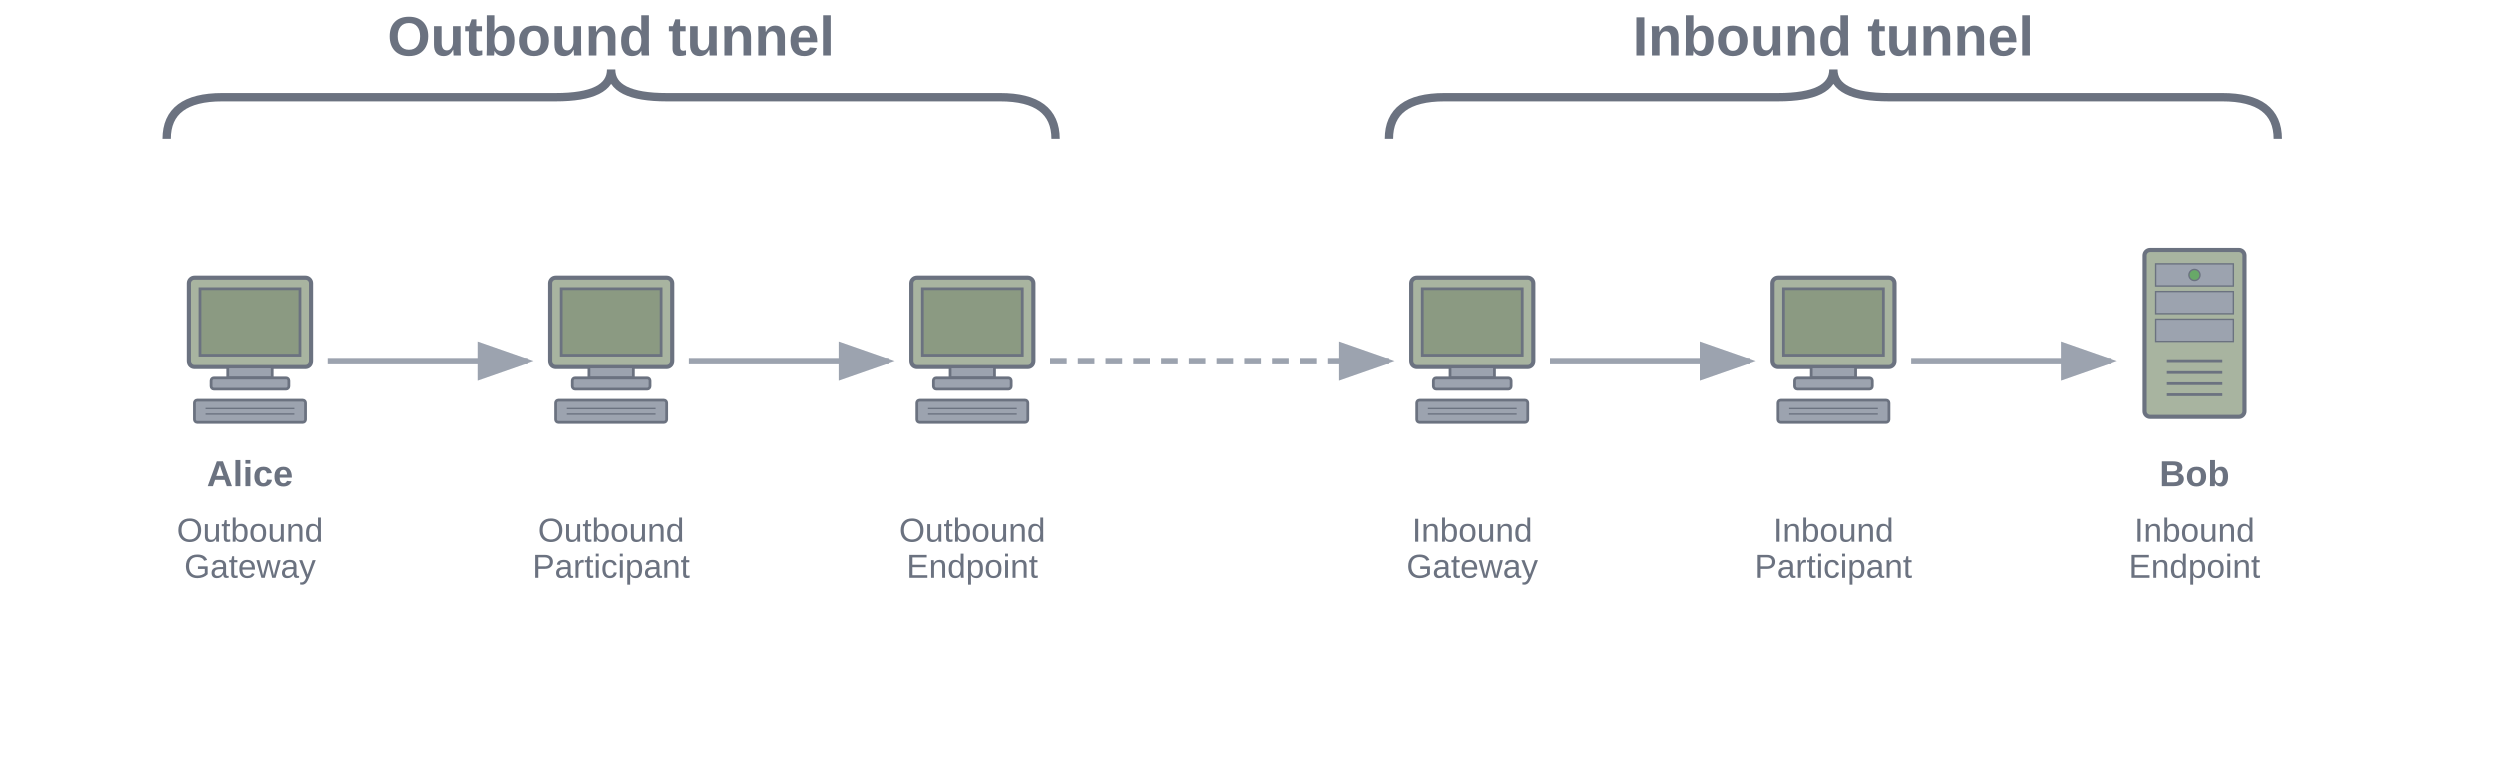
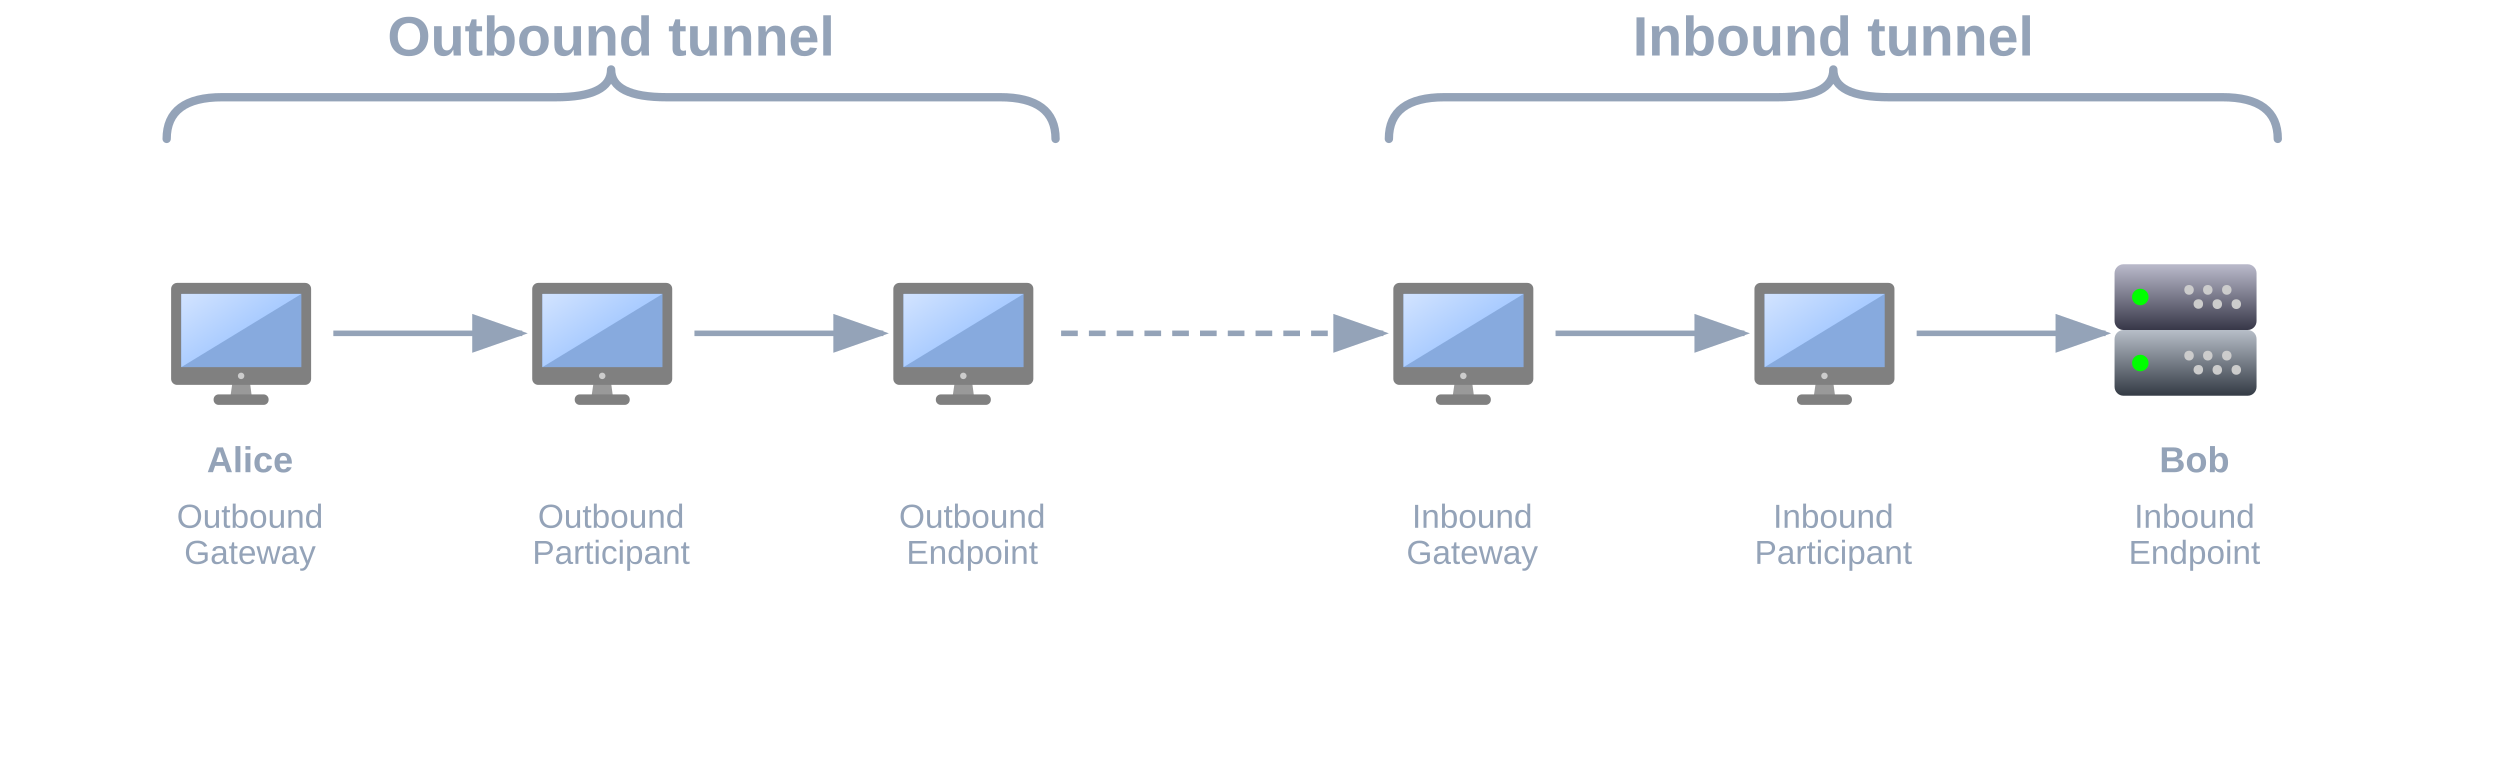
<svg xmlns="http://www.w3.org/2000/svg" viewBox="0 0 900 280">
  <defs>
    <style>
-       .title { font-family: Arial, sans-serif; font-size: 20px; font-weight: bold; fill: #6b7280; text-anchor: middle; }
-       .label { font-family: Arial, sans-serif; font-size: 12px; fill: #6b7280; text-anchor: middle; }
-       .name { font-family: Arial, sans-serif; font-size: 13px; fill: #6b7280; text-anchor: middle; font-weight: bold; }
-       .brace { fill: none; stroke: #6b7280; stroke-width: 3; }
-       .arrow { fill: none; stroke: #9ca3af; stroke-width: 2; }
-       .dashed-arrow { fill: none; stroke: #9ca3af; stroke-width: 2; stroke-dasharray: 6,4; }
+       .title { font-family: Arial, sans-serif; font-size: 20px; font-weight: bold; fill: #94a3b8; text-anchor: middle; }
+       .label { font-family: Arial, sans-serif; font-size: 12px; fill: #94a3b8; text-anchor: middle; }
+       .name { font-family: Arial, sans-serif; font-size: 13px; fill: #94a3b8; text-anchor: middle; font-weight: bold; }
+       .brace { fill: none; stroke: #94a3b8; stroke-width: 3; stroke-linecap: round; stroke-linejoin: round; }
+       .arrow { fill: none; stroke: #94a3b8; stroke-width: 2; }
+       .dashed-arrow { fill: none; stroke: #94a3b8; stroke-width: 2; stroke-dasharray: 6,4; }
    </style>
-     <g id="computer">
-       <rect x="-22" y="-30" width="44" height="32" rx="2" fill="#a8b4a0" stroke="#6b7280" stroke-width="1.5" />
-       <rect x="-18" y="-26" width="36" height="24" fill="#8b9a82" stroke="#6b7280" stroke-width="1" />
-       <rect x="-8" y="2" width="16" height="4" fill="#9ca3af" stroke="#6b7280" stroke-width="1" />
-       <rect x="-14" y="6" width="28" height="4" rx="1" fill="#9ca3af" stroke="#6b7280" stroke-width="1" />
-       <rect x="-20" y="14" width="40" height="8" rx="1" fill="#9ca3af" stroke="#6b7280" stroke-width="1" />
-       <line x1="-16" y1="17" x2="16" y2="17" stroke="#6b7280" stroke-width="0.5" />
-       <line x1="-16" y1="19" x2="16" y2="19" stroke="#6b7280" stroke-width="0.5" />
+     <linearGradient id="client-grad" x1="7.8" x2="23.1" y1="10.4" y2="33.3" gradientUnits="userSpaceOnUse">
+       <stop offset="0" stop-color="#d5e5ff" />
+       <stop offset="1" stop-color="#acf" />
+     </linearGradient>
+     <g id="client">
+       <path fill="#999" d="M35.2 44.9l1 7.6h-8.4l1.1-7.6z" />
+       <path fill="gray" d="M60 46c0 1.3-1.1 2.4-2.4 2.4H6.4A2.4 2.4 0 014 46V10c0-1.3 1.1-2.4 2.4-2.4h51.2c1.3 0 2.4 1 2.4 2.4zM23 52.2h18a2 2 45 012 2v.2a2 2 135 01-2 2H23a2 2 45 01-2-2v-.2a2 2 135 012-2z" />
+       <circle cx="32" cy="44.8" r="1.3" fill="#ccc" />
+       <path fill="#87aade" d="M8.1 12v29.3h48V12z" />
+       <path fill="url(#client-grad)" d="M7.5 12.5v29l49-29z" transform="matrix(.98 0 0 1.01 .7 -.6)" />
    </g>
+     <linearGradient id="server-grad-b" x1="27.2" x2="27.2" y1="6.3" y2="32" gradientUnits="userSpaceOnUse">
+       <stop offset="0" stop-color="#b7b7c8" />
+       <stop offset="1" stop-color="#373748" />
+     </linearGradient>
+     <linearGradient id="server-grad-a" x1="32.8" x2="32.8" y1="32" y2="57.6" gradientUnits="userSpaceOnUse">
+       <stop offset="0" stop-color="#b7bec8" />
+       <stop offset="1" stop-color="#373e48" />
+     </linearGradient>
+     <path id="server-dot" d="M50.4 42.2c0 1.2-.8 2-1.9 2s-1.9-.8-1.9-2 .8-1.9 1.9-1.9 1.9.8 1.9 2" />
    <g id="server">
-       <rect x="-18" y="-35" width="36" height="60" rx="2" fill="#a8b4a0" stroke="#6b7280" stroke-width="1.5" />
-       <rect x="-14" y="-30" width="28" height="8" fill="#9ca3af" stroke="#6b7280" stroke-width="0.5" />
-       <rect x="-14" y="-20" width="28" height="8" fill="#9ca3af" stroke="#6b7280" stroke-width="0.5" />
-       <rect x="-14" y="-10" width="28" height="8" fill="#9ca3af" stroke="#6b7280" stroke-width="0.5" />
-       <line x1="-10" y1="5" x2="10" y2="5" stroke="#6b7280" stroke-width="1" />
-       <line x1="-10" y1="9" x2="10" y2="9" stroke="#6b7280" stroke-width="1" />
-       <line x1="-10" y1="13" x2="10" y2="13" stroke="#6b7280" stroke-width="1" />
-       <line x1="-10" y1="17" x2="10" y2="17" stroke="#6b7280" stroke-width="1" />
-       <circle cx="0" cy="-26" r="2" fill="#68a868" stroke="#6b7280" stroke-width="0.5" />
+       <path fill="url(#server-grad-a)" d="M56.8 58.3H7.2c-2 0-3.6-1.6-3.6-3.6V35.6c0-2 1.6-3.6 3.6-3.6h49.6c2 0 3.6 1.6 3.6 3.6v19.1c0 2-1.6 3.6-3.6 3.6" />
+       <path fill="url(#server-grad-b)" d="M56.8 32H7.2c-2 0-3.6-1.6-3.6-3.6V9.3c0-2 1.6-3.6 3.6-3.6h49.6c2 0 3.6 1.6 3.6 3.6v19.1c0 2-1.6 3.6-3.6 3.6" />
+       <g fill="#ccc">
+         <use href="#server-dot" />
+         <use href="#server-dot" x="-7.6" />
+         <use href="#server-dot" x="3.8" y="5.7" />
+         <use href="#server-dot" x="-3.8" y="5.7" />
+         <use href="#server-dot" x="-15.1" />
+         <path d="M39 47.9c0 1.1-.7 1.9-1.9 1.9-1 0-1.9-.8-1.9-1.9s.8-1.9 2-1.9 1.8.8 1.8 1.9" />
+         <use href="#server-dot" y="-26.3" />
+         <use href="#server-dot" x="-7.6" y="-26.3" />
+         <use href="#server-dot" x="3.8" y="-20.6" />
+         <use href="#server-dot" x="-3.8" y="-20.6" />
+         <use href="#server-dot" x="-15.1" y="-26.3" />
+         <path d="M39 21.6c0 1.1-.7 1.9-1.9 1.9-1 0-1.9-.8-1.9-1.9s.8-1.9 2-1.9 1.8.8 1.8 1.9" />
+       </g>
+       <g fill="#0f0">
+         <circle cx="13.9" cy="45.2" r="3.3" />
+         <circle cx="13.9" cy="18.8" r="3.3" />
+       </g>
    </g>
    <marker id="arrowhead" markerWidth="10" markerHeight="7" refX="9" refY="3.5" orient="auto">
-       <polygon points="0 0, 10 3.5, 0 7" fill="#9ca3af" />
+       <polygon points="0 0, 10 3.5, 0 7" fill="#94a3b8" />
    </marker>
  </defs>
  <path class="brace" d="M 60 50 Q 60 35, 80 35 L 200 35 Q 220 35, 220 25 Q 220 35, 240 35 L 360 35 Q 380 35, 380 50" />
  <path class="brace" d="M 500 50 Q 500 35, 520 35 L 640 35 Q 660 35, 660 25 Q 660 35, 680 35 L 800 35 Q 820 35, 820 50" />
  <text x="220" y="20" class="title">Outbound tunnel</text>
  <text x="660" y="20" class="title">Inbound tunnel</text>
-   <g transform="translate(90, 130)">
-     <use href="#computer" />
+   <g transform="translate(58, 95) scale(0.9)">
+     <use href="#client" />
  </g>
-   <text x="90" y="175" class="name">Alice</text>
-   <text x="90" y="195" class="label">Outbound</text>
-   <text x="90" y="208" class="label">Gateway</text>
-   <g transform="translate(220, 130)">
-     <use href="#computer" />
+   <text x="90" y="170" class="name">Alice</text>
+   <text x="90" y="190" class="label">Outbound</text>
+   <text x="90" y="203" class="label">Gateway</text>
+   <g transform="translate(188, 95) scale(0.9)">
+     <use href="#client" />
  </g>
-   <text x="220" y="195" class="label">Outbound</text>
-   <text x="220" y="208" class="label">Participant</text>
-   <g transform="translate(350, 130)">
-     <use href="#computer" />
+   <text x="220" y="190" class="label">Outbound</text>
+   <text x="220" y="203" class="label">Participant</text>
+   <g transform="translate(318, 95) scale(0.9)">
+     <use href="#client" />
  </g>
-   <text x="350" y="195" class="label">Outbound</text>
-   <text x="350" y="208" class="label">Endpoint</text>
-   <g transform="translate(530, 130)">
-     <use href="#computer" />
+   <text x="350" y="190" class="label">Outbound</text>
+   <text x="350" y="203" class="label">Endpoint</text>
+   <g transform="translate(498, 95) scale(0.9)">
+     <use href="#client" />
  </g>
-   <text x="530" y="195" class="label">Inbound</text>
-   <text x="530" y="208" class="label">Gateway</text>
-   <g transform="translate(660, 130)">
-     <use href="#computer" />
+   <text x="530" y="190" class="label">Inbound</text>
+   <text x="530" y="203" class="label">Gateway</text>
+   <g transform="translate(628, 95) scale(0.9)">
+     <use href="#client" />
  </g>
-   <text x="660" y="195" class="label">Inbound</text>
-   <text x="660" y="208" class="label">Participant</text>
-   <g transform="translate(790, 125)">
+   <text x="660" y="190" class="label">Inbound</text>
+   <text x="660" y="203" class="label">Participant</text>
+   <g transform="translate(758, 90) scale(0.9)">
    <use href="#server" />
  </g>
-   <text x="790" y="175" class="name">Bob</text>
-   <text x="790" y="195" class="label">Inbound</text>
-   <text x="790" y="208" class="label">Endpoint</text>
-   <line x1="118" y1="130" x2="190" y2="130" class="arrow" marker-end="url(#arrowhead)" />
-   <line x1="248" y1="130" x2="320" y2="130" class="arrow" marker-end="url(#arrowhead)" />
-   <line x1="378" y1="130" x2="500" y2="130" class="dashed-arrow" marker-end="url(#arrowhead)" />
-   <line x1="558" y1="130" x2="630" y2="130" class="arrow" marker-end="url(#arrowhead)" />
-   <line x1="688" y1="130" x2="760" y2="130" class="arrow" marker-end="url(#arrowhead)" />
+   <text x="790" y="170" class="name">Bob</text>
+   <text x="790" y="190" class="label">Inbound</text>
+   <text x="790" y="203" class="label">Endpoint</text>
+   <line x1="120" y1="120" x2="188" y2="120" class="arrow" marker-end="url(#arrowhead)" />
+   <line x1="250" y1="120" x2="318" y2="120" class="arrow" marker-end="url(#arrowhead)" />
+   <line x1="382" y1="120" x2="498" y2="120" class="dashed-arrow" marker-end="url(#arrowhead)" />
+   <line x1="560" y1="120" x2="628" y2="120" class="arrow" marker-end="url(#arrowhead)" />
+   <line x1="690" y1="120" x2="758" y2="120" class="arrow" marker-end="url(#arrowhead)" />
</svg>
